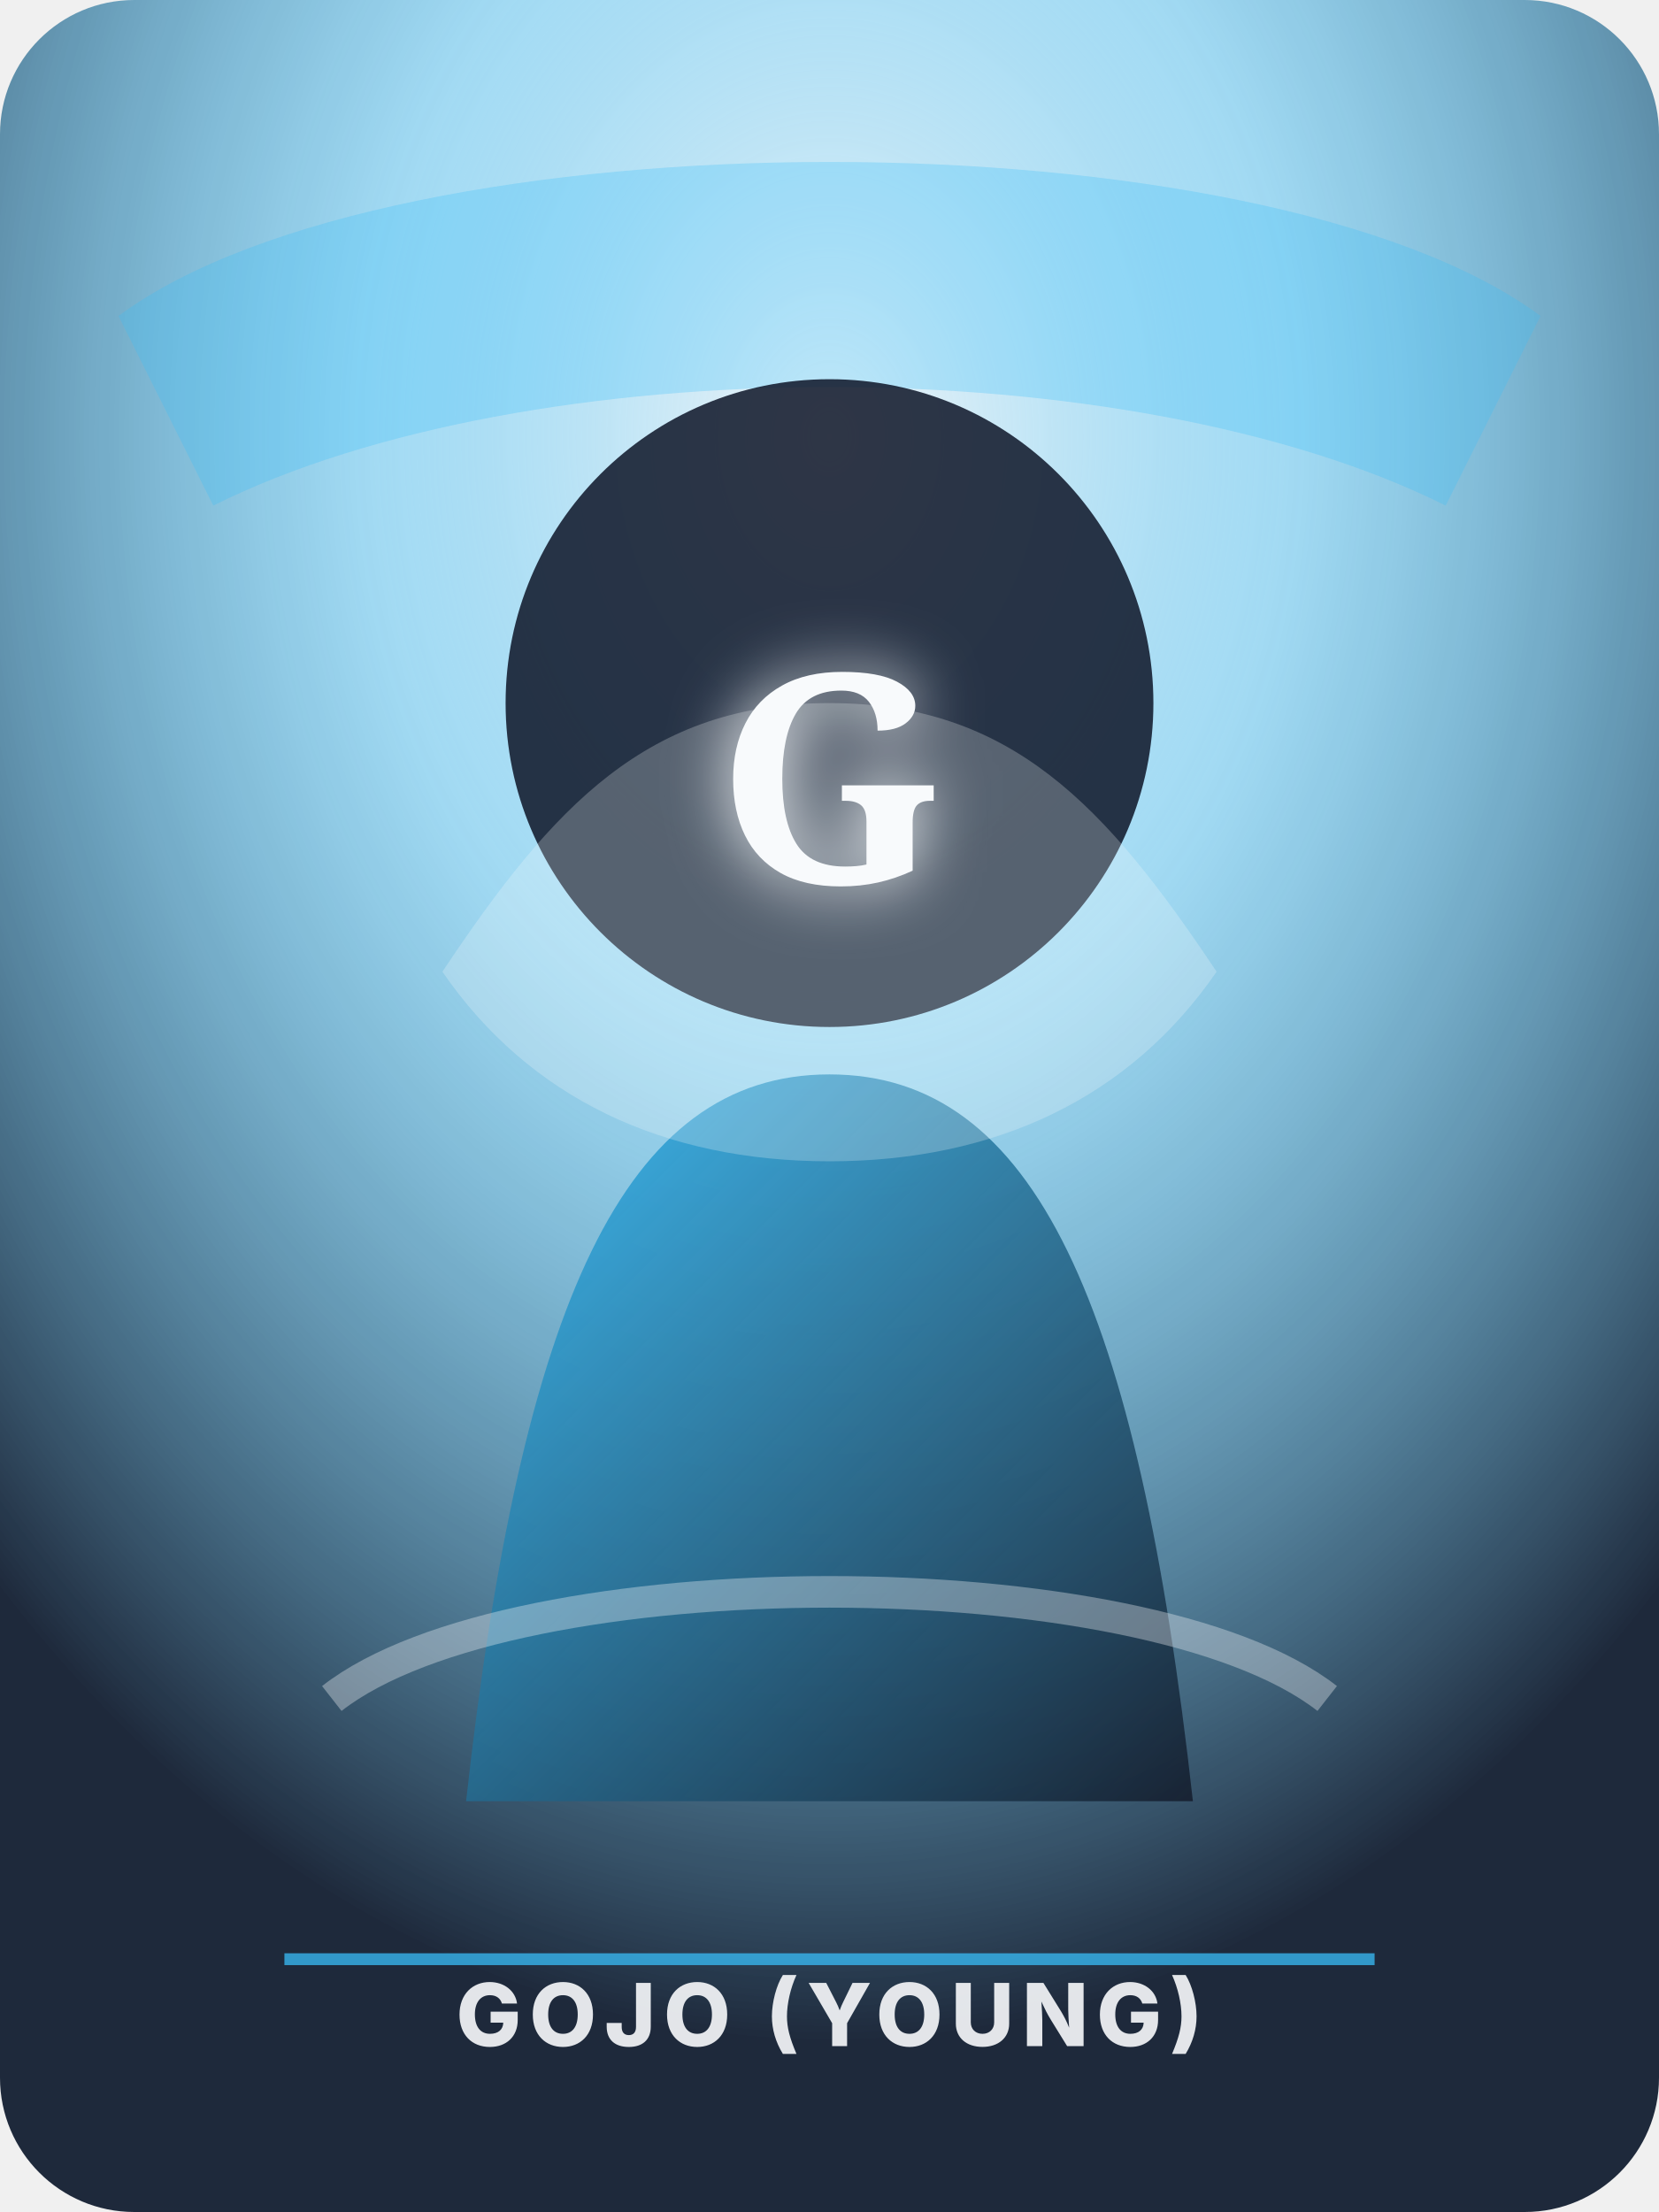
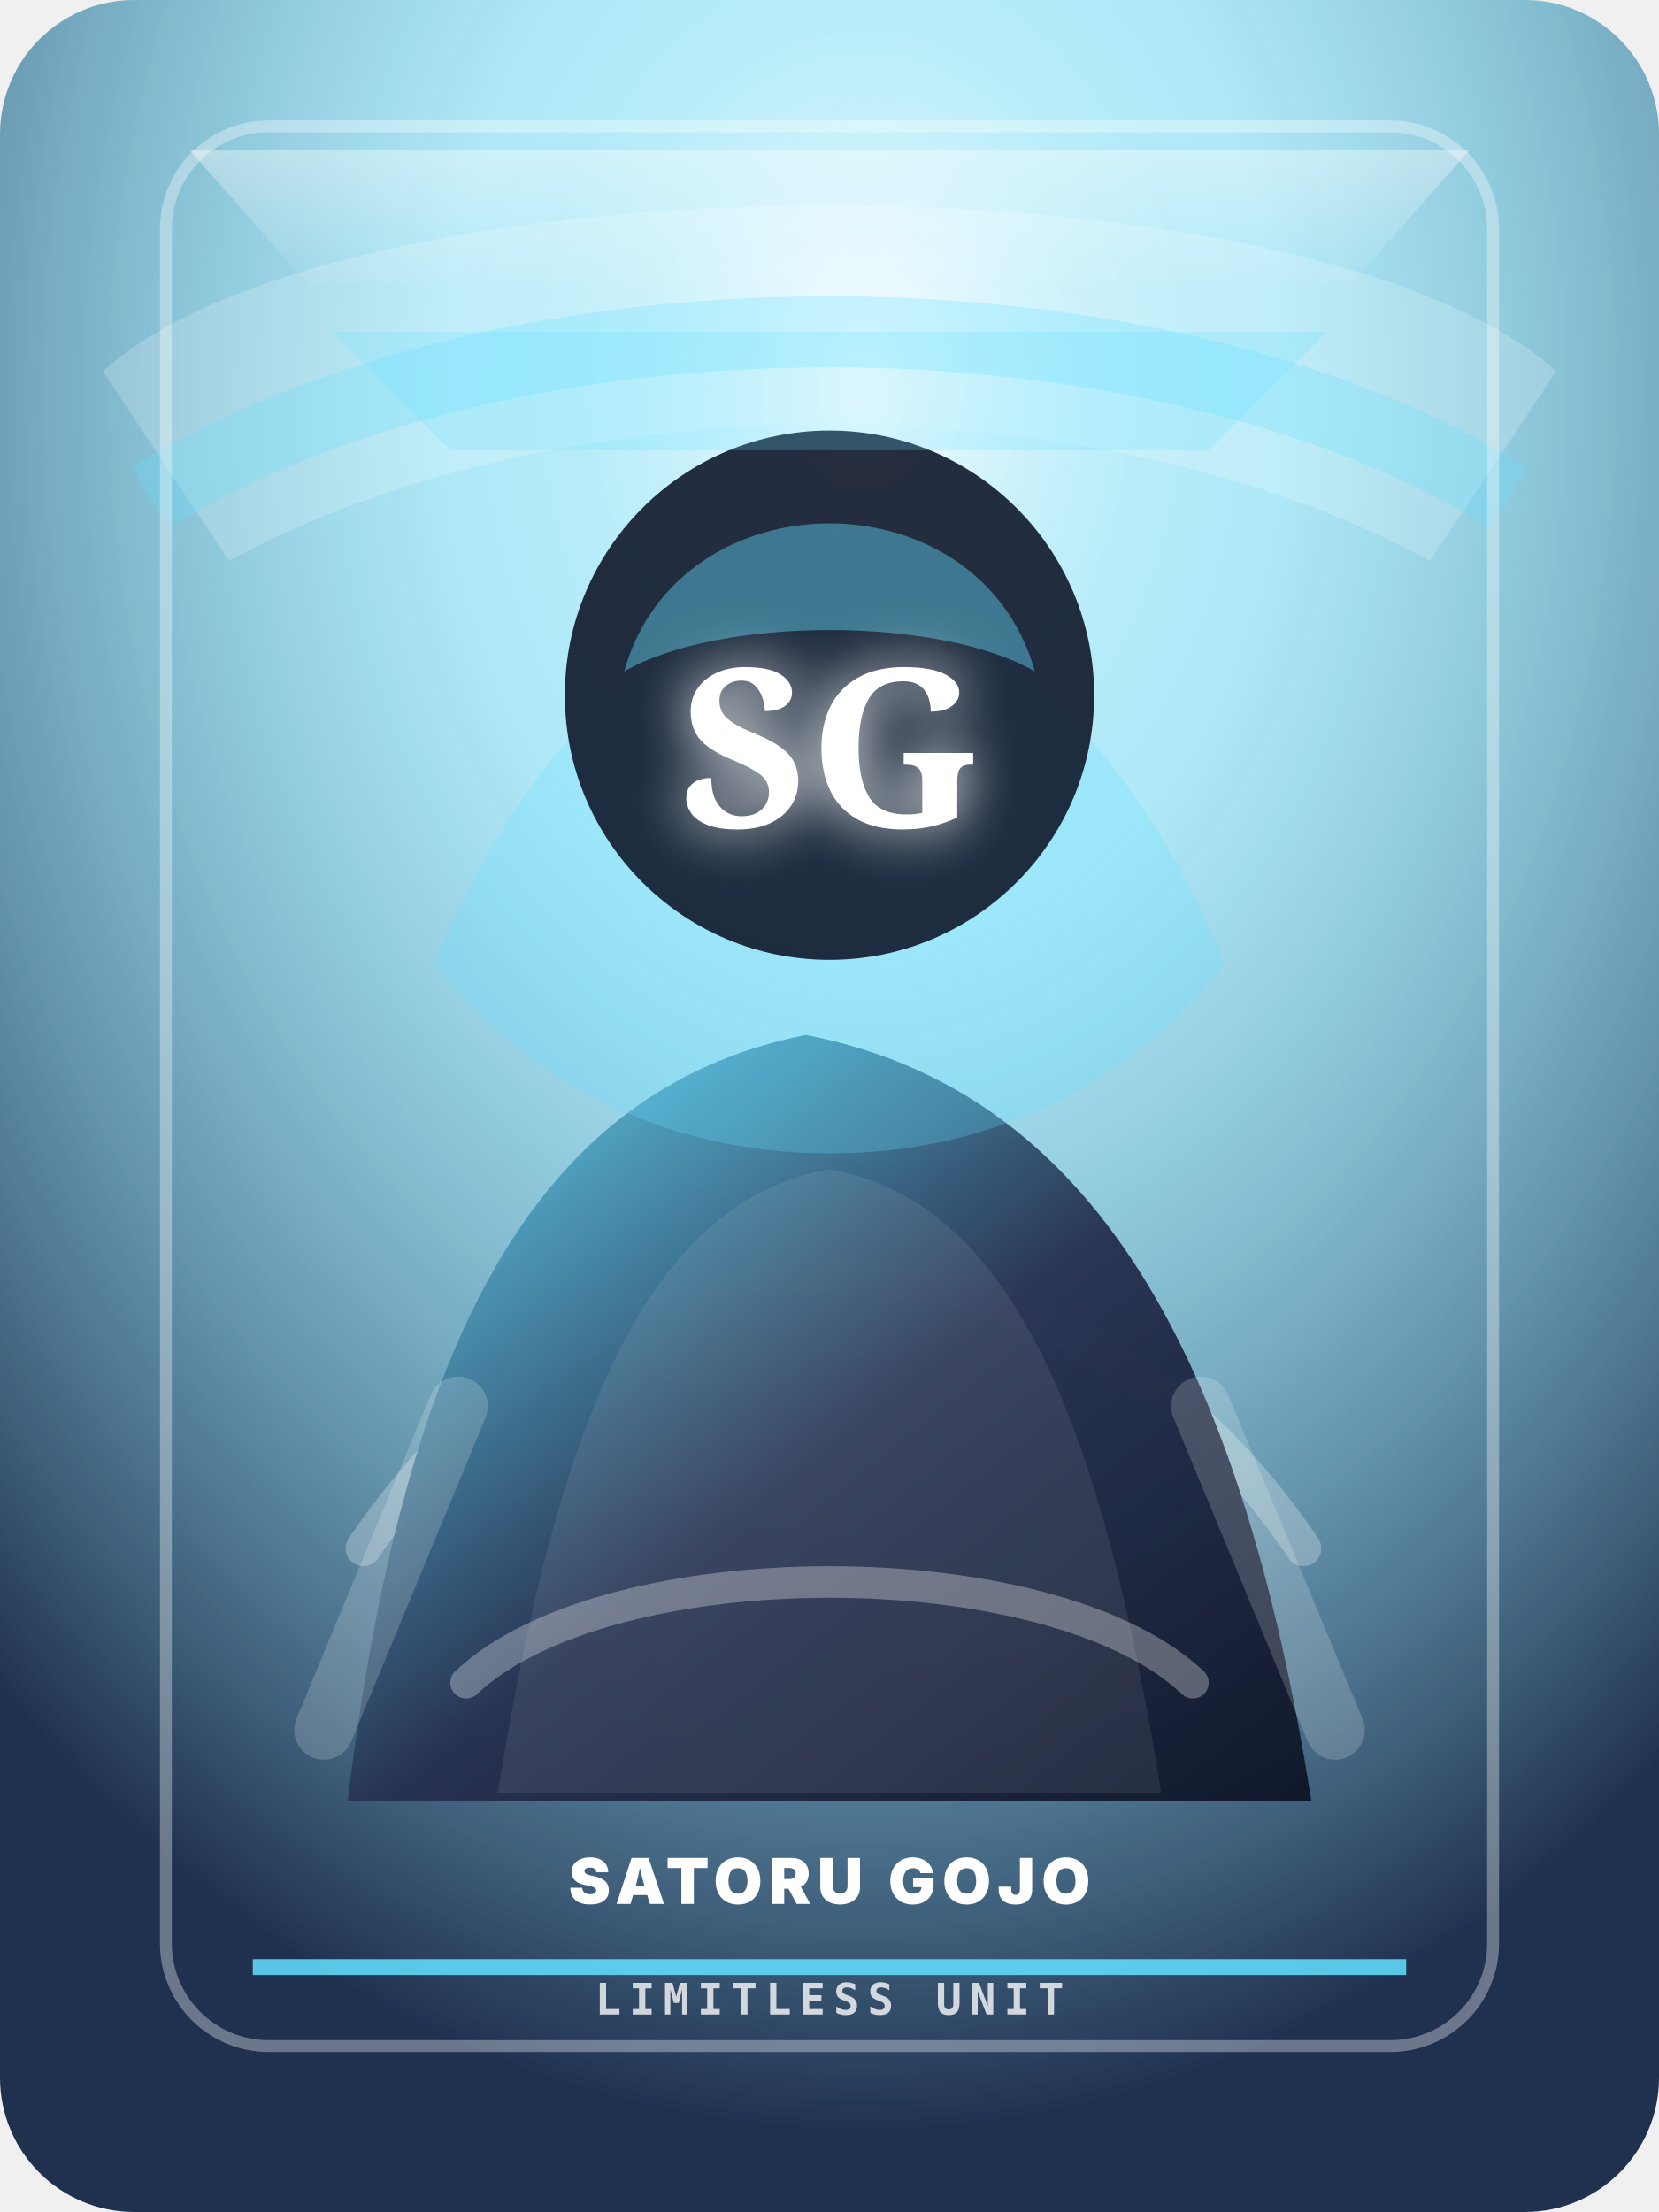
- <svg xmlns="http://www.w3.org/2000/svg" viewBox="0 0 420 560" role="img" aria-label="Gojo (Young)">
+ <svg xmlns="http://www.w3.org/2000/svg" viewBox="0 0 420 560" role="img" aria-label="Original replaceable unit poster for Satoru Gojo">
  <defs>
-     <radialGradient id="a" cx="50%" cy="20%" r="72%">
-       <stop offset="0" stop-color="#f8fafc" stop-opacity="0.7" />
-       <stop offset="0.38" stop-color="#38bdf8" stop-opacity="0.42" />
-       <stop offset="1" stop-color="#1e293b" />
+     <radialGradient id="gojo_young_svg_sun" cx="52%" cy="18%" r="78%">
+       <stop offset="0" stop-color="#ffffff" stop-opacity="0.95" />
+       <stop offset="0.32" stop-color="#64e0ff" stop-opacity="0.46" />
+       <stop offset="1" stop-color="#203150" stop-opacity="1" />
    </radialGradient>
-     <linearGradient id="b" x1="0" x2="1" y1="0" y2="1">
-       <stop offset="0" stop-color="#38bdf8" stop-opacity="0.95" />
-       <stop offset="1" stop-color="#111827" stop-opacity="0.8" />
+     <linearGradient id="gojo_young_svg_coat" x1="0" x2="1" y1="0" y2="1">
+       <stop offset="0" stop-color="#64e0ff" stop-opacity="0.98" />
+       <stop offset="0.52" stop-color="#26304f" stop-opacity="0.96" />
+       <stop offset="1" stop-color="#0f172a" stop-opacity="0.98" />
    </linearGradient>
-     <filter id="glow" x="-40%" y="-40%" width="180%" height="180%">
-       <feGaussianBlur stdDeviation="8" result="blur" />
+     <linearGradient id="gojo_young_svg_glass" x1="0" x2="0" y1="0" y2="1">
+       <stop offset="0" stop-color="#ffffff" stop-opacity="0.58" />
+       <stop offset="1" stop-color="#ffffff" stop-opacity="0.05" />
+     </linearGradient>
+     <filter id="gojo_young_svg_glow" x="-40%" y="-40%" width="180%" height="180%">
+       <feGaussianBlur stdDeviation="7" result="blur" />
      <feMerge>
        <feMergeNode in="blur" />
        <feMergeNode in="SourceGraphic" />
      </feMerge>
    </filter>
  </defs>
-   <rect width="420" height="560" rx="34" fill="url(#a)" />
-   <path d="M30 80 C100 28 320 28 390 80 L366 128 C286 88 134 88 54 128 Z" fill="#38bdf8" opacity="0.28" />
-   <circle cx="210" cy="178" r="82" fill="#0f172a" opacity="0.86" />
-   <path d="M118 456 C132 330 158 272 210 272 C262 272 288 330 302 456 Z" fill="url(#b)" />
-   <path d="M112 246 C140 204 164 178 210 178 C256 178 280 204 308 246 C286 278 252 294 210 294 C168 294 134 278 112 246 Z" fill="#f8fafc" opacity="0.24" />
-   <path d="M84 430 C130 394 290 394 336 430" fill="none" stroke="#f8fafc" stroke-width="8" opacity="0.34" />
-   <path d="M72 496 L348 496" stroke="#38bdf8" stroke-width="3" opacity="0.75" />
-   <text x="210" y="198" text-anchor="middle" dominant-baseline="middle" font-family="Georgia, serif" font-size="74" font-weight="900" fill="#f8fafc" filter="url(#glow)">G</text>
-   <text x="210" y="518" text-anchor="middle" font-family="Inter, Arial, sans-serif" font-size="22" font-weight="800" letter-spacing="2" fill="#f8fafc" opacity="0.9">GOJO (YOUNG)</text>
+   <rect width="420" height="560" rx="34" fill="url(#gojo_young_svg_sun)" />
+   <path d="M26 94 C88 38 332 38 394 94 L362 142 C278 96 142 96 58 142 Z" fill="#ffffff" opacity="0.2" />
+   <path d="M38 126 C128 70 292 70 382 126" fill="none" stroke="#64e0ff" stroke-width="18" opacity="0.28" />
+   <path d="M32 388 M92 392 C154 300 268 300 330 392" fill="none" stroke="#ffffff" stroke-width="9" stroke-linecap="round" opacity="0.26" />
+   <path d="M64 498 L356 498" stroke="#64e0ff" stroke-width="4" opacity="0.85" />
+   <path d="M88 456 C102 342 134 276 204 262 C276 276 314 342 332 456 Z" fill="url(#gojo_young_svg_coat)" />
+   <path d="M126 454 C142 354 166 304 210 296 C254 304 278 354 294 454 Z" fill="#ffffff" opacity="0.08" />
+   <path d="M110 244 C134 186 170 154 210 154 C250 154 286 186 310 244 C286 274 252 292 210 292 C168 292 134 274 110 244 Z" fill="#64e0ff" opacity="0.26" />
+   <circle cx="210" cy="176" r="67" fill="#0f172a" opacity="0.9" />
+   <path d="M158 170 C172 120 248 120 262 170 C238 156 182 156 158 170 Z" fill="#64e0ff" opacity="0.42" />
+   <path d="M116 356 L82 438 M304 356 L338 438" stroke="#ffffff" stroke-width="15" stroke-linecap="round" opacity="0.18" />
+   <path d="M118 426 C154 392 266 392 302 426" fill="none" stroke="#ffffff" stroke-width="8" stroke-linecap="round" opacity="0.3" />
+   <path d="M84 84 L336 84 L306 114 L114 114 Z" fill="#64e0ff" opacity="0.22" />
+   <rect x="42" y="32" width="336" height="486" rx="26" fill="none" stroke="#ffffff" stroke-width="3" opacity="0.34" />
+   <path d="M48 38 L372 38 L342 72 L78 72 Z" fill="url(#gojo_young_svg_glass)" opacity="0.66" />
+   <text x="210" y="190" text-anchor="middle" dominant-baseline="middle" font-family="Georgia, serif" font-size="56" font-weight="900" fill="#ffffff" filter="url(#gojo_young_svg_glow)">SG</text>
+   <text x="210" y="482" text-anchor="middle" font-family="Inter, Arial, sans-serif" font-size="16" font-weight="900" letter-spacing="1.6" fill="#ffffff">SATORU GOJO</text>
+   <text x="210" y="510" text-anchor="middle" font-family="JetBrains Mono, monospace" font-size="11" font-weight="800" letter-spacing="2" fill="#ffffff" opacity="0.78">LIMITLESS UNIT</text>
</svg>
